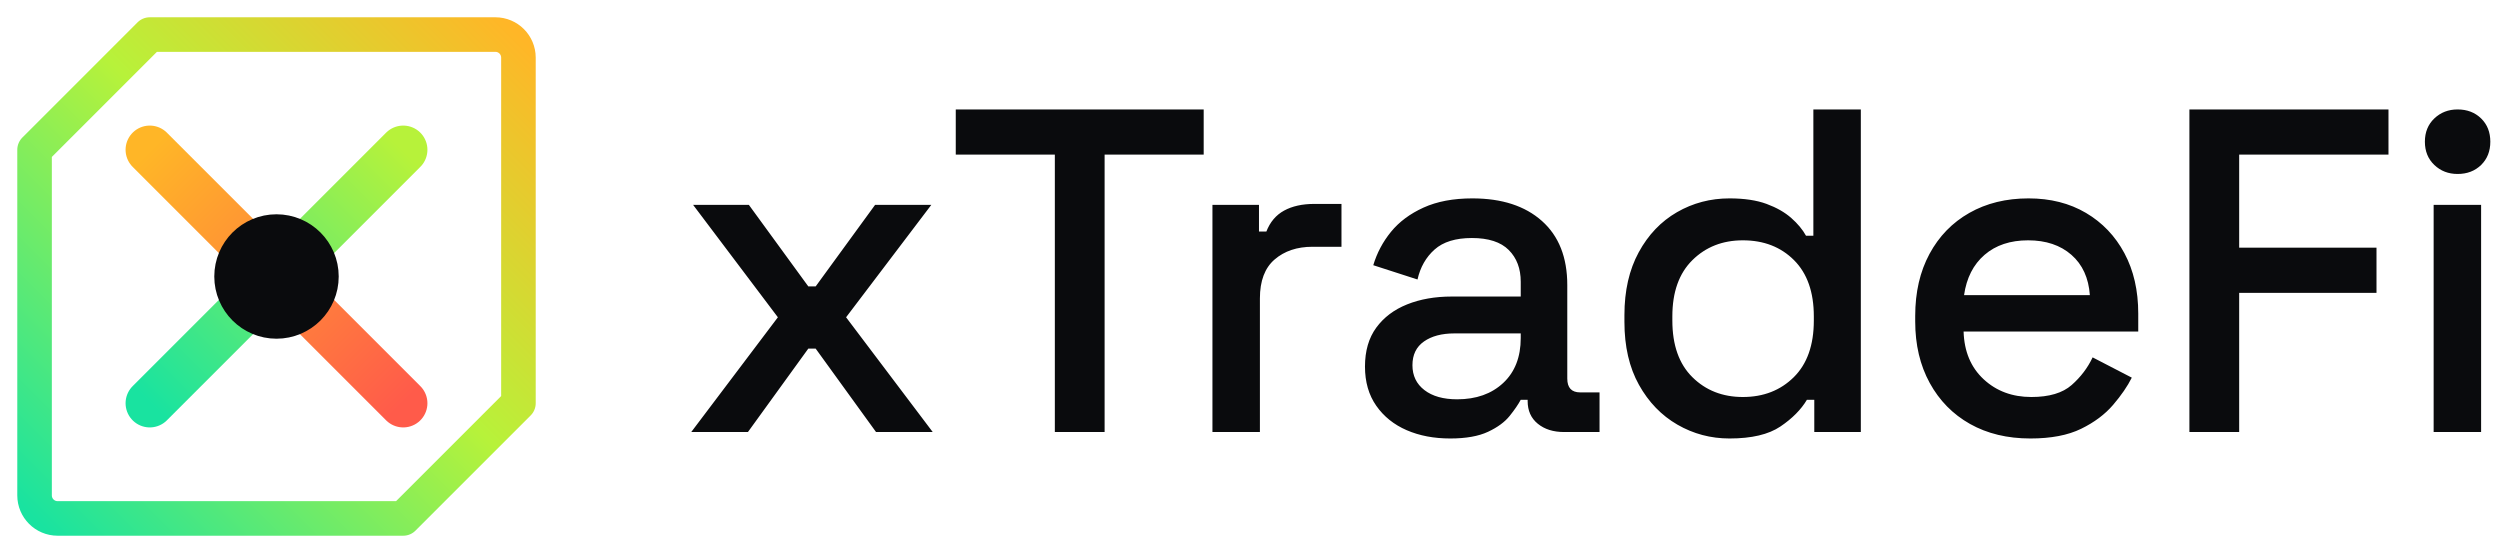
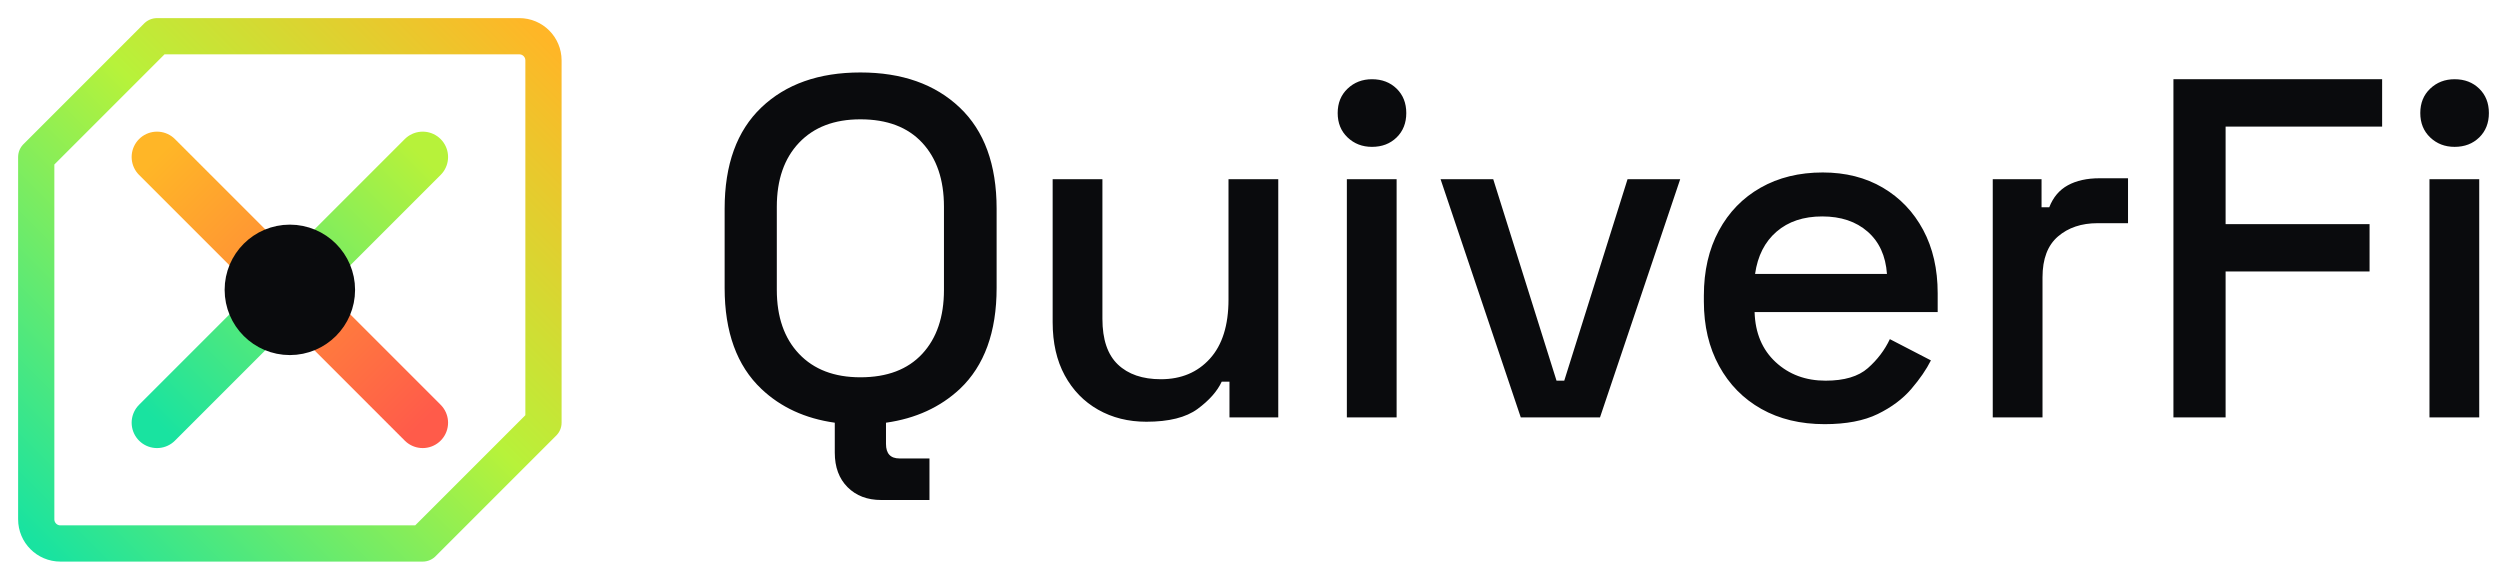
- <svg xmlns="http://www.w3.org/2000/svg" viewBox="0 0 217 48" width="217" height="48" fill="none" role="img" aria-label="xTradeFi">
+ <svg xmlns="http://www.w3.org/2000/svg" viewBox="0 0 207 48" width="207" height="48" fill="none" role="img" aria-label="QuiverFi">
  <defs>
    <linearGradient id="xs-t" x1="3" y1="45" x2="45" y2="3" gradientUnits="userSpaceOnUse">
      <stop stop-color="#19e3a0" />
      <stop offset=".55" stop-color="#b7f23a" />
      <stop offset="1" stop-color="#ffb627" />
    </linearGradient>
    <linearGradient id="xs-c" x1="13" y1="35" x2="35" y2="13" gradientUnits="userSpaceOnUse">
      <stop stop-color="#19e3a0" />
      <stop offset="1" stop-color="#b7f23a" />
    </linearGradient>
    <linearGradient id="xs-p" x1="13" y1="13" x2="35" y2="35" gradientUnits="userSpaceOnUse">
      <stop stop-color="#ffb627" />
      <stop offset="1" stop-color="#ff5b4a" />
    </linearGradient>
  </defs>
  <path d="M13 3H43a2 2 0 0 1 2 2V35L35 45H5a2 2 0 0 1-2-2V13Z" stroke="url(#xs-t)" stroke-width="3" stroke-linejoin="round" fill="none" />
  <path d="M13 13 35 35" stroke="url(#xs-p)" stroke-width="4.2" stroke-linecap="round" />
  <path d="M13 35 35 13" stroke="url(#xs-c)" stroke-width="4.2" stroke-linecap="round" />
  <circle cx="24" cy="24" r="4.4" fill="#0a0b0d" stroke="#0a0b0d" stroke-width="2" />
-   <g transform="translate(58.64 37.50)">
-     <path d="M6.28 0L1.36 0L8.88 -9.96L1.52 -19.72L6.36 -19.72L11.52 -12.64L12.16 -12.64L17.32 -19.72L22.2 -19.72L14.8 -9.96L22.32 0L17.4 0L12.16 -7.24L11.52 -7.24L6.28 0M37.24 0L32.92 0L32.92 -24.08L24.32 -24.08L24.32 -28L45.84 -28L45.84 -24.08L37.24 -24.08L37.24 0M50.72 0L46.6 0L46.6 -19.72L50.64 -19.72L50.64 -17.4L51.28 -17.4Q51.76 -18.64 52.82 -19.22Q53.88 -19.8 55.44 -19.8L55.44 -19.8L57.8 -19.8L57.8 -16.08L55.28 -16.08Q53.28 -16.08 52 -14.98Q50.72 -13.88 50.72 -11.6L50.72 -11.6L50.72 0M67.24 0.56L67.24 0.56Q65.12 0.56 63.46 -0.16Q61.8 -0.88 60.82 -2.28Q59.84 -3.68 59.84 -5.68L59.84 -5.68Q59.84 -7.72 60.82 -9.06Q61.8 -10.4 63.5 -11.08Q65.2 -11.76 67.36 -11.76L67.36 -11.76L73.36 -11.76L73.36 -13.04Q73.36 -14.76 72.32 -15.8Q71.28 -16.84 69.12 -16.84L69.12 -16.84Q67 -16.84 65.88 -15.84Q64.76 -14.84 64.4 -13.24L64.4 -13.24L60.56 -14.48Q61.04 -16.08 62.1 -17.38Q63.16 -18.68 64.92 -19.48Q66.68 -20.28 69.16 -20.28L69.16 -20.28Q73 -20.28 75.2 -18.32Q77.4 -16.36 77.4 -12.76L77.4 -12.76L77.4 -4.64Q77.4 -3.44 78.52 -3.44L78.52 -3.44L80.2 -3.44L80.2 0L77.12 0Q75.72 0 74.84 -0.72Q73.96 -1.44 73.96 -2.68L73.96 -2.68L73.96 -2.8L73.36 -2.8Q73.04 -2.2 72.4 -1.4Q71.76 -0.6 70.52 -0.02Q69.28 0.56 67.24 0.56M67.84 -2.84L67.84 -2.84Q70.32 -2.84 71.84 -4.26Q73.36 -5.68 73.36 -8.16L73.36 -8.16L73.36 -8.56L67.6 -8.56Q65.96 -8.56 64.96 -7.86Q63.96 -7.16 63.96 -5.8L63.96 -5.8Q63.96 -4.44 65 -3.64Q66.04 -2.84 67.84 -2.84M91.48 0.56L91.48 0.56Q89.04 0.56 86.96 -0.64Q84.88 -1.84 83.62 -4.1Q82.36 -6.36 82.36 -9.56L82.36 -9.56L82.36 -10.16Q82.36 -13.32 83.6 -15.6Q84.84 -17.88 86.92 -19.08Q89 -20.28 91.48 -20.28L91.48 -20.28Q93.4 -20.28 94.7 -19.8Q96 -19.32 96.84 -18.58Q97.68 -17.84 98.12 -17.04L98.12 -17.04L98.76 -17.04L98.76 -28L102.88 -28L102.88 0L98.84 0L98.84 -2.8L98.2 -2.8Q97.44 -1.52 95.9 -0.48Q94.36 0.56 91.48 0.56M92.64 -3.04L92.64 -3.04Q95.32 -3.04 97.06 -4.76Q98.8 -6.48 98.8 -9.68L98.8 -9.68L98.8 -10.04Q98.8 -13.2 97.08 -14.92Q95.36 -16.64 92.64 -16.64L92.64 -16.64Q90 -16.64 88.26 -14.92Q86.52 -13.2 86.52 -10.04L86.52 -10.04L86.52 -9.68Q86.52 -6.48 88.26 -4.76Q90 -3.04 92.64 -3.04M117.6 0.56L117.6 0.56Q114.6 0.56 112.36 -0.7Q110.12 -1.96 108.86 -4.26Q107.6 -6.56 107.6 -9.6L107.6 -9.6L107.6 -10.08Q107.6 -13.16 108.84 -15.46Q110.08 -17.76 112.3 -19.02Q114.52 -20.28 117.44 -20.28L117.44 -20.28Q120.28 -20.28 122.42 -19.02Q124.56 -17.76 125.76 -15.52Q126.96 -13.28 126.96 -10.28L126.96 -10.28L126.96 -8.72L111.8 -8.72Q111.88 -6.12 113.54 -4.58Q115.2 -3.04 117.68 -3.04L117.68 -3.04Q120 -3.04 121.18 -4.08Q122.36 -5.12 123 -6.48L123 -6.48L126.4 -4.72Q125.84 -3.6 124.78 -2.36Q123.72 -1.12 122 -0.28Q120.28 0.56 117.6 0.56M111.84 -11.88L111.84 -11.88L122.76 -11.88Q122.6 -14.12 121.16 -15.38Q119.72 -16.64 117.4 -16.64L117.4 -16.64Q115.08 -16.64 113.62 -15.38Q112.16 -14.12 111.84 -11.88M135.72 0L131.4 0L131.4 -28L148.68 -28L148.68 -24.08L135.72 -24.08L135.72 -16L147.64 -16L147.64 -12.08L135.72 -12.08L135.72 0M156.72 0L152.6 0L152.6 -19.72L156.72 -19.72L156.72 0M154.68 -22.4L154.68 -22.4Q153.48 -22.4 152.66 -23.18Q151.84 -23.96 151.84 -25.2L151.84 -25.2Q151.84 -26.44 152.66 -27.22Q153.48 -28 154.68 -28L154.68 -28Q155.92 -28 156.72 -27.22Q157.52 -26.44 157.52 -25.2L157.52 -25.2Q157.52 -23.96 156.72 -23.18Q155.92 -22.4 154.68 -22.4" fill="#0a0b0d" />
+   <g transform="translate(57.8 34.56)">
+     <path d="M19.16 6.84L15.16 6.84Q13.44 6.84 12.38 5.78Q11.32 4.72 11.32 2.92L11.32 2.92L11.32 0.44Q7.64 -0.08 5.24 -2.36L5.24 -2.36Q2.2 -5.24 2.2 -10.72L2.2 -10.72L2.2 -17.28Q2.2 -22.76 5.24 -25.66Q8.28 -28.56 13.44 -28.56Q18.6 -28.56 21.66 -25.66Q24.72 -22.76 24.72 -17.28L24.72 -17.28L24.72 -10.72Q24.72 -5.24 21.68 -2.36L21.68 -2.36Q19.24 -0.08 15.56 0.44L15.56 0.44L15.56 2.2Q15.56 3.4 16.68 3.4L16.68 3.4L19.16 3.4L19.16 6.84M13.44 -3.32L13.44 -3.32Q16.76 -3.32 18.56 -5.26Q20.36 -7.2 20.36 -10.56L20.36 -10.56L20.36 -17.44Q20.36 -20.8 18.56 -22.74Q16.76 -24.68 13.44 -24.68L13.44 -24.68Q10.2 -24.68 8.36 -22.74Q6.52 -20.8 6.52 -17.44L6.52 -17.44L6.52 -10.56Q6.52 -7.2 8.36 -5.26Q10.2 -3.32 13.44 -3.32M37.12 0.36L37.12 0.36Q34.88 0.36 33.12 -0.64Q31.36 -1.64 30.36 -3.48Q29.36 -5.32 29.36 -7.88L29.36 -7.88L29.36 -19.72L33.48 -19.72L33.48 -8.16Q33.48 -5.6 34.76 -4.38Q36.04 -3.16 38.32 -3.16L38.32 -3.16Q40.84 -3.16 42.38 -4.86Q43.92 -6.56 43.92 -9.76L43.92 -9.76L43.92 -19.72L48.04 -19.72L48.04 0L44 0L44 -2.96L43.36 -2.96Q42.8 -1.76 41.36 -0.7Q39.92 0.36 37.12 0.36M57.84 0L53.72 0L53.72 -19.72L57.84 -19.72L57.84 0M55.8 -22.4L55.8 -22.4Q54.6 -22.4 53.78 -23.18Q52.96 -23.96 52.96 -25.2L52.96 -25.2Q52.96 -26.44 53.78 -27.22Q54.6 -28 55.8 -28L55.8 -28Q57.04 -28 57.84 -27.22Q58.64 -26.44 58.64 -25.2L58.64 -25.2Q58.64 -23.96 57.84 -23.18Q57.04 -22.4 55.8 -22.4M74.68 0L68.12 0L61.48 -19.72L65.84 -19.72L71.08 -3.04L71.72 -3.04L76.96 -19.72L81.32 -19.72L74.68 0M93.28 0.56L93.28 0.56Q90.28 0.56 88.04 -0.7Q85.8 -1.96 84.54 -4.26Q83.28 -6.56 83.28 -9.6L83.28 -9.6L83.28 -10.08Q83.28 -13.16 84.52 -15.46Q85.76 -17.76 87.98 -19.02Q90.2 -20.28 93.12 -20.28L93.12 -20.28Q95.96 -20.28 98.1 -19.02Q100.24 -17.76 101.44 -15.52Q102.64 -13.28 102.64 -10.28L102.64 -10.28L102.64 -8.72L87.48 -8.72Q87.56 -6.12 89.22 -4.58Q90.88 -3.04 93.36 -3.04L93.36 -3.04Q95.68 -3.04 96.86 -4.08Q98.04 -5.12 98.68 -6.48L98.68 -6.48L102.08 -4.72Q101.52 -3.6 100.46 -2.36Q99.4 -1.12 97.68 -0.28Q95.96 0.56 93.28 0.56M87.52 -11.88L87.52 -11.88L98.44 -11.88Q98.28 -14.12 96.84 -15.38Q95.4 -16.64 93.08 -16.64L93.08 -16.64Q90.76 -16.64 89.3 -15.38Q87.84 -14.12 87.52 -11.88M111.32 0L107.2 0L107.2 -19.72L111.24 -19.72L111.24 -17.4L111.88 -17.4Q112.36 -18.64 113.42 -19.22Q114.48 -19.8 116.04 -19.8L116.04 -19.8L118.4 -19.8L118.4 -16.08L115.88 -16.08Q113.88 -16.08 112.6 -14.98Q111.32 -13.88 111.32 -11.6L111.32 -11.6L111.32 0M126.48 0L122.16 0L122.16 -28L139.44 -28L139.44 -24.08L126.48 -24.08L126.48 -16L138.4 -16L138.4 -12.08L126.48 -12.08L126.48 0M147.48 0L143.36 0L143.36 -19.72L147.48 -19.72L147.48 0M145.44 -22.4L145.44 -22.4Q144.24 -22.4 143.42 -23.18Q142.6 -23.96 142.6 -25.2L142.6 -25.2Q142.6 -26.44 143.42 -27.22Q144.24 -28 145.44 -28L145.44 -28Q146.68 -28 147.48 -27.22Q148.28 -26.44 148.28 -25.2L148.28 -25.2Q148.28 -23.96 147.48 -23.18Q146.68 -22.4 145.44 -22.4" fill="#0a0b0d" />
  </g>
</svg>
